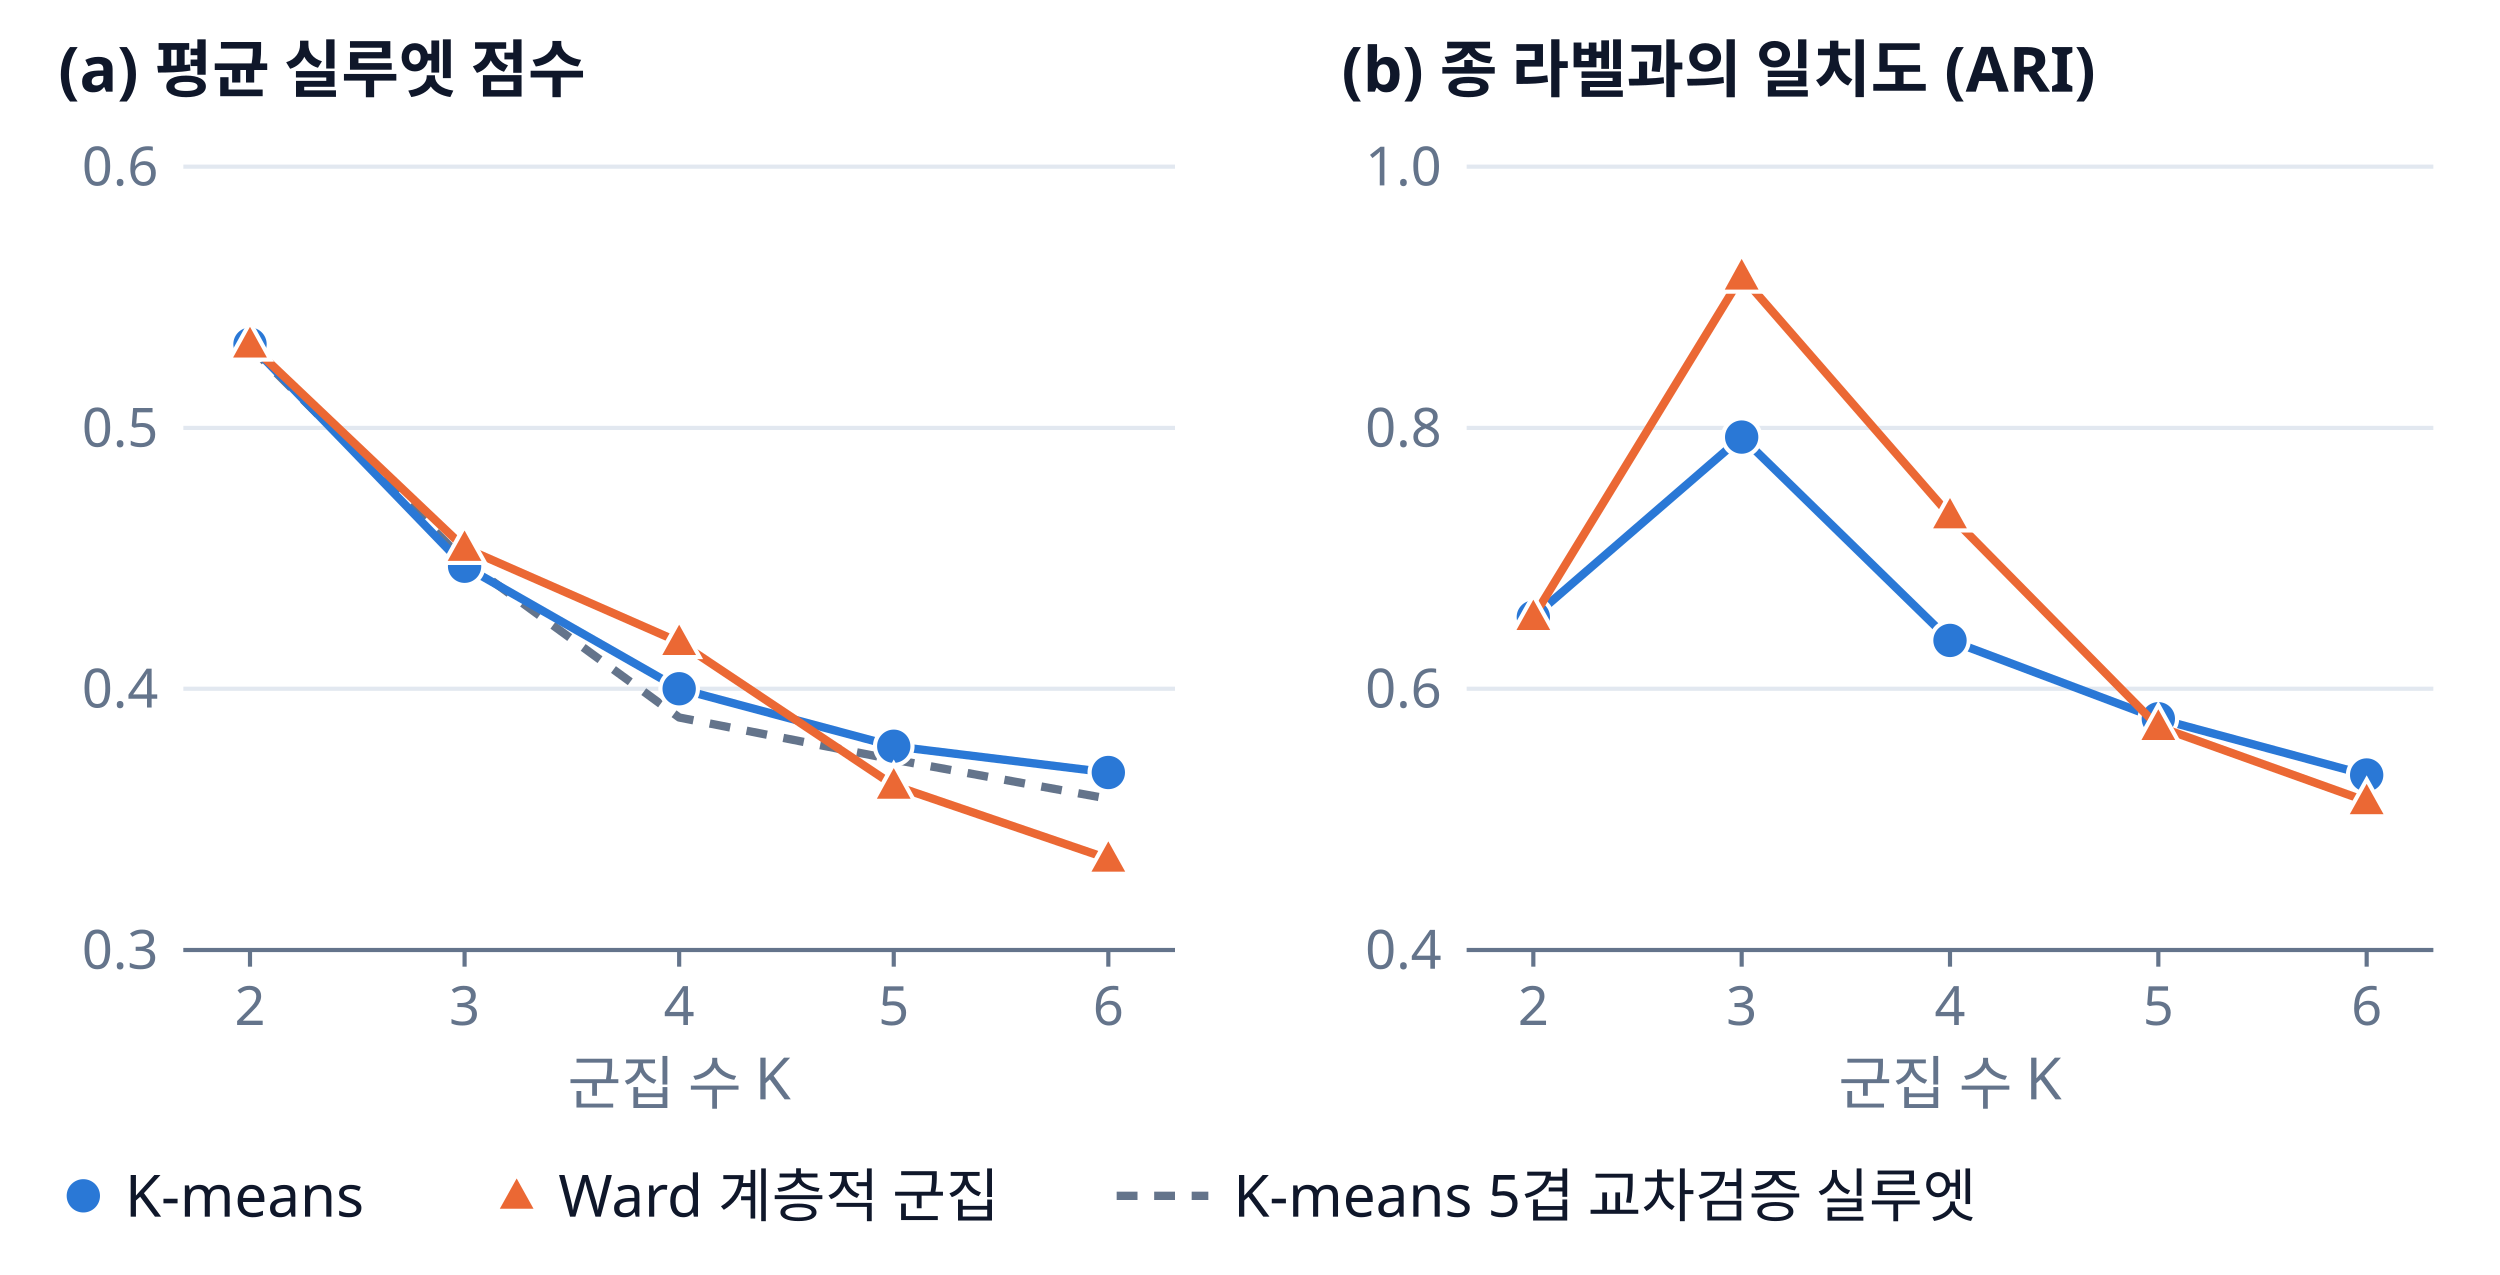
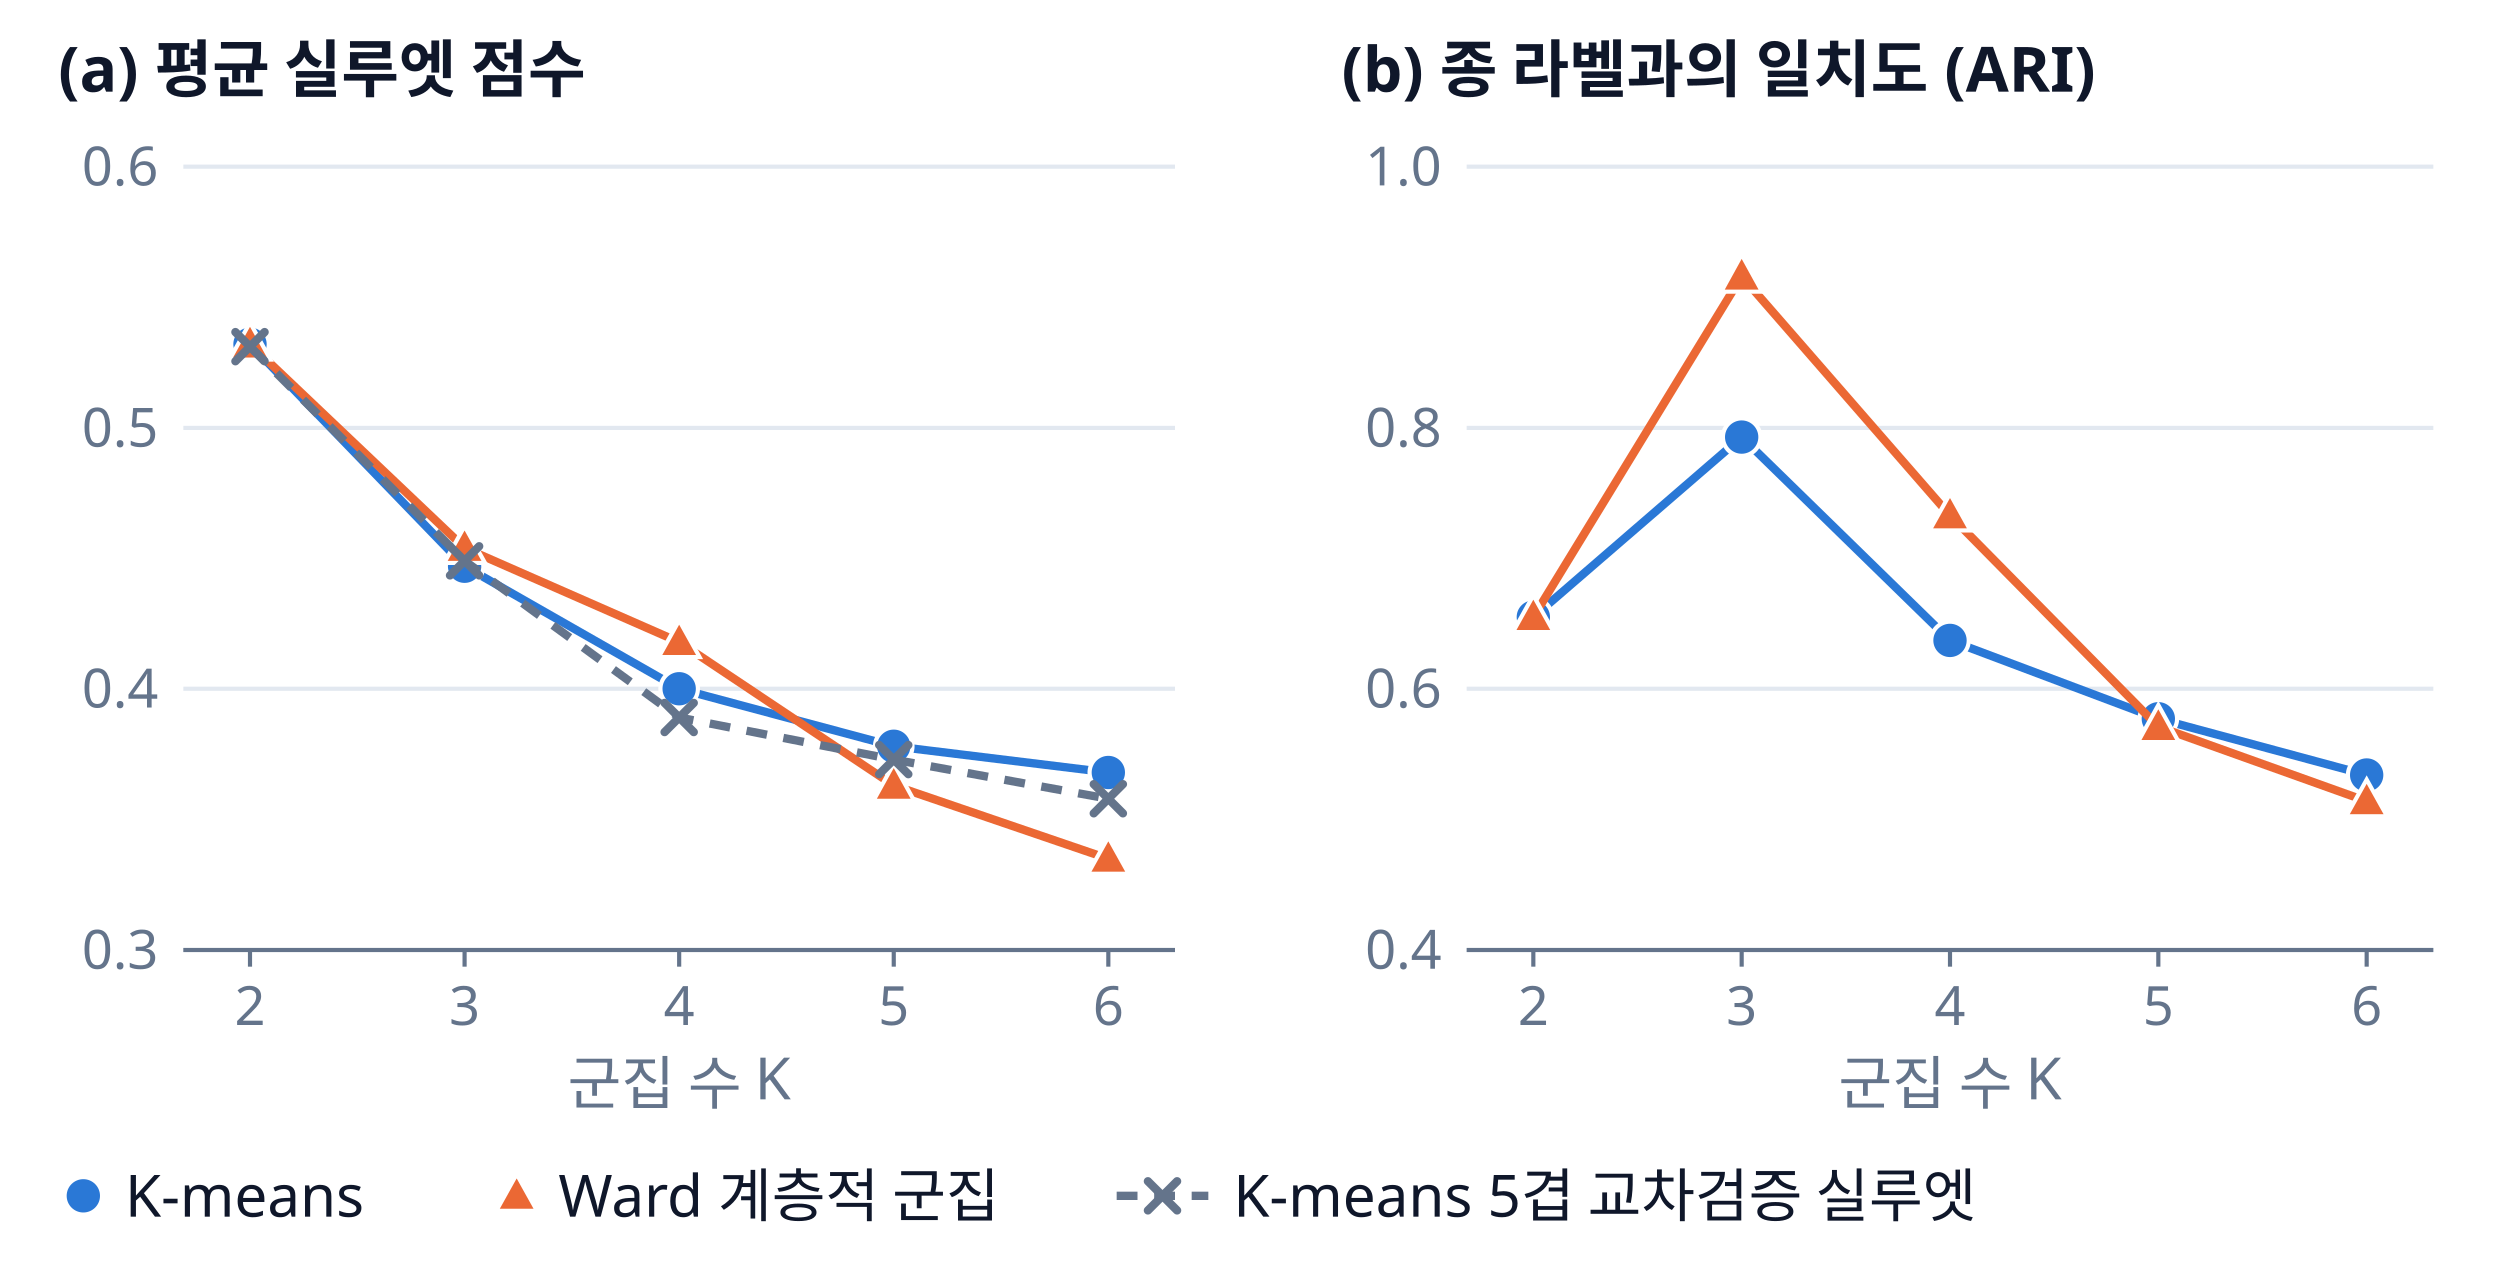
<svg xmlns="http://www.w3.org/2000/svg" viewBox="0 0 600 306" width="600" height="306" font-family="Pretendard, 'Apple SD Gothic Neo', 'Malgun Gothic', 'Noto Sans KR', sans-serif" role="img" aria-label="군집 수 K에 따른 평균 실루엣 점수와 종 라벨과의 ARI">
  <rect width="600" height="306" fill="#ffffff" />
  <line x1="44" x2="282" y1="228.0" y2="228.0" stroke="#e2e8f0" stroke-width="1" />
  <text x="38" y="232.5" font-size="13" fill="#64748b" text-anchor="end">0.3</text>
  <line x1="44" x2="282" y1="165.3" y2="165.3" stroke="#e2e8f0" stroke-width="1" />
  <text x="38" y="169.8" font-size="13" fill="#64748b" text-anchor="end">0.4</text>
  <line x1="44" x2="282" y1="102.7" y2="102.7" stroke="#e2e8f0" stroke-width="1" />
  <text x="38" y="107.2" font-size="13" fill="#64748b" text-anchor="end">0.5</text>
  <line x1="44" x2="282" y1="40.0" y2="40.0" stroke="#e2e8f0" stroke-width="1" />
  <text x="38" y="44.5" font-size="13" fill="#64748b" text-anchor="end">0.6</text>
  <line x1="44" x2="282" y1="228" y2="228" stroke="#64748b" stroke-width="1" />
  <line x1="60.0" x2="60.0" y1="228" y2="232" stroke="#64748b" stroke-width="1" />
  <text x="60.0" y="246" font-size="13" fill="#64748b" text-anchor="middle">2</text>
  <line x1="111.5" x2="111.5" y1="228" y2="232" stroke="#64748b" stroke-width="1" />
  <text x="111.5" y="246" font-size="13" fill="#64748b" text-anchor="middle">3</text>
  <line x1="163.0" x2="163.0" y1="228" y2="232" stroke="#64748b" stroke-width="1" />
  <text x="163.0" y="246" font-size="13" fill="#64748b" text-anchor="middle">4</text>
  <line x1="214.5" x2="214.5" y1="228" y2="232" stroke="#64748b" stroke-width="1" />
  <text x="214.5" y="246" font-size="13" fill="#64748b" text-anchor="middle">5</text>
  <line x1="266.0" x2="266.0" y1="228" y2="232" stroke="#64748b" stroke-width="1" />
  <text x="266.0" y="246" font-size="13" fill="#64748b" text-anchor="middle">6</text>
  <text x="163.0" y="265" font-size="14" fill="#64748b" text-anchor="middle">군집 수 K</text>
  <text x="14" y="22" font-size="15" fill="#0f172a" font-weight="600">(a) 평균 실루엣 점수</text>
-   <polyline points="60.0,83.2 111.5,134.6 163.0,172.2 214.5,182.3 266.0,191.7" fill="none" stroke="#64748b" stroke-width="2" stroke-linejoin="round" stroke-dasharray="5 4" />
  <polyline points="60.0,82.6 111.5,135.9 163.0,165.3 214.5,179.1 266.0,185.4" fill="none" stroke="#2a78d6" stroke-width="2" stroke-linejoin="round" />
  <circle cx="60.0" cy="82.6" r="4.5" fill="#2a78d6" stroke="#ffffff" stroke-width="1" />
  <circle cx="111.5" cy="135.9" r="4.5" fill="#2a78d6" stroke="#ffffff" stroke-width="1" />
  <circle cx="163.0" cy="165.3" r="4.5" fill="#2a78d6" stroke="#ffffff" stroke-width="1" />
  <circle cx="214.5" cy="179.1" r="4.5" fill="#2a78d6" stroke="#ffffff" stroke-width="1" />
  <circle cx="266.0" cy="185.4" r="4.5" fill="#2a78d6" stroke="#ffffff" stroke-width="1" />
  <polyline points="60.0,82.6 111.5,131.5 163.0,154.1 214.5,188.5 266.0,206.1" fill="none" stroke="#eb6834" stroke-width="2" stroke-linejoin="round" />
  <path d="M60.0 77.4L64.9 86.3L55.1 86.3Z" fill="#eb6834" stroke="#ffffff" stroke-width="1" />
  <path d="M111.5 126.3L116.4 135.1L106.6 135.1Z" fill="#eb6834" stroke="#ffffff" stroke-width="1" />
  <path d="M163.0 148.9L167.9 157.7L158.1 157.7Z" fill="#eb6834" stroke="#ffffff" stroke-width="1" />
  <path d="M214.5 183.3L219.4 192.2L209.6 192.2Z" fill="#eb6834" stroke="#ffffff" stroke-width="1" />
  <path d="M266.0 200.9L270.9 209.7L261.1 209.7Z" fill="#eb6834" stroke="#ffffff" stroke-width="1" />
+   <polyline points="60.0,83.2 111.5,134.6 163.0,172.2 214.5,182.3 266.0,191.7" fill="none" stroke="#64748b" stroke-width="2" stroke-linejoin="round" stroke-dasharray="5 4" />
+   <path d="M56.5 79.7L63.5 86.7M56.5 86.7L63.5 79.7" stroke="#64748b" stroke-width="2" stroke-linecap="round" />
+   <path d="M108.0 131.1L115.0 138.1M108.0 138.1L115.0 131.1" stroke="#64748b" stroke-width="2" stroke-linecap="round" />
+   <path d="M159.5 168.7L166.5 175.7M159.5 175.7L166.5 168.7" stroke="#64748b" stroke-width="2" stroke-linecap="round" />
+   <path d="M211.0 178.8L218.0 185.8M211.0 185.8L218.0 178.8" stroke="#64748b" stroke-width="2" stroke-linecap="round" />
+   <path d="M262.5 188.2L269.5 195.2M262.5 195.2L269.5 188.2" stroke="#64748b" stroke-width="2" stroke-linecap="round" />
  <line x1="352" x2="584" y1="228.0" y2="228.0" stroke="#e2e8f0" stroke-width="1" />
  <text x="346" y="232.5" font-size="13" fill="#64748b" text-anchor="end">0.4</text>
  <line x1="352" x2="584" y1="165.3" y2="165.3" stroke="#e2e8f0" stroke-width="1" />
  <text x="346" y="169.8" font-size="13" fill="#64748b" text-anchor="end">0.6</text>
  <line x1="352" x2="584" y1="102.7" y2="102.7" stroke="#e2e8f0" stroke-width="1" />
  <text x="346" y="107.2" font-size="13" fill="#64748b" text-anchor="end">0.8</text>
  <line x1="352" x2="584" y1="40.0" y2="40.0" stroke="#e2e8f0" stroke-width="1" />
  <text x="346" y="44.5" font-size="13" fill="#64748b" text-anchor="end">1.0</text>
  <line x1="352" x2="584" y1="228" y2="228" stroke="#64748b" stroke-width="1" />
  <line x1="368.0" x2="368.0" y1="228" y2="232" stroke="#64748b" stroke-width="1" />
  <text x="368.0" y="246" font-size="13" fill="#64748b" text-anchor="middle">2</text>
  <line x1="418.0" x2="418.0" y1="228" y2="232" stroke="#64748b" stroke-width="1" />
  <text x="418.0" y="246" font-size="13" fill="#64748b" text-anchor="middle">3</text>
  <line x1="468.0" x2="468.0" y1="228" y2="232" stroke="#64748b" stroke-width="1" />
  <text x="468.0" y="246" font-size="13" fill="#64748b" text-anchor="middle">4</text>
  <line x1="518.0" x2="518.0" y1="228" y2="232" stroke="#64748b" stroke-width="1" />
  <text x="518.0" y="246" font-size="13" fill="#64748b" text-anchor="middle">5</text>
  <line x1="568.0" x2="568.0" y1="228" y2="232" stroke="#64748b" stroke-width="1" />
  <text x="568.0" y="246" font-size="13" fill="#64748b" text-anchor="middle">6</text>
  <text x="468.0" y="265" font-size="14" fill="#64748b" text-anchor="middle">군집 수 K</text>
  <text x="322" y="22" font-size="15" fill="#0f172a" font-weight="600">(b) 종 라벨과의 일치도 (ARI)</text>
  <polyline points="368.0,148.1 418.0,104.9 468.0,153.7 518.0,172.5 568.0,186.0" fill="none" stroke="#2a78d6" stroke-width="2" stroke-linejoin="round" />
  <circle cx="368.0" cy="148.1" r="4.5" fill="#2a78d6" stroke="#ffffff" stroke-width="1" />
  <circle cx="418.0" cy="104.9" r="4.5" fill="#2a78d6" stroke="#ffffff" stroke-width="1" />
  <circle cx="468.0" cy="153.7" r="4.5" fill="#2a78d6" stroke="#ffffff" stroke-width="1" />
  <circle cx="518.0" cy="172.5" r="4.5" fill="#2a78d6" stroke="#ffffff" stroke-width="1" />
  <circle cx="568.0" cy="186.0" r="4.5" fill="#2a78d6" stroke="#ffffff" stroke-width="1" />
  <polyline points="368.0,148.1 418.0,66.3 468.0,123.7 518.0,174.4 568.0,192.3" fill="none" stroke="#eb6834" stroke-width="2" stroke-linejoin="round" />
  <path d="M368.0 142.9L372.9 151.7L363.1 151.7Z" fill="#eb6834" stroke="#ffffff" stroke-width="1" />
  <path d="M418.0 61.1L422.9 70.0L413.1 70.0Z" fill="#eb6834" stroke="#ffffff" stroke-width="1" />
  <path d="M468.0 118.5L472.9 127.3L463.1 127.3Z" fill="#eb6834" stroke="#ffffff" stroke-width="1" />
  <path d="M518.0 169.2L522.9 178.1L513.1 178.1Z" fill="#eb6834" stroke="#ffffff" stroke-width="1" />
  <path d="M568.0 187.1L572.9 195.9L563.1 195.9Z" fill="#eb6834" stroke="#ffffff" stroke-width="1" />
  <circle cx="20.0" cy="287.0" r="4.5" fill="#2a78d6" stroke="#ffffff" stroke-width="1" />
  <text x="30" y="292" font-size="14" fill="#0f172a">K-means</text>
  <path d="M124.0 281.8L128.9 290.6L119.1 290.6Z" fill="#eb6834" stroke="#ffffff" stroke-width="1" />
  <text x="134" y="292" font-size="14" fill="#0f172a">Ward 계층적 군집</text>
  <line x1="268" x2="290" y1="287" y2="287" stroke="#64748b" stroke-width="2" stroke-dasharray="5 4" />
+   <path d="M275.5 283.5L282.5 290.5M275.5 290.5L282.5 283.5" stroke="#64748b" stroke-width="2" stroke-linecap="round" />
  <text x="296" y="292" font-size="14" fill="#0f172a">K-means 5겹 교차검증 실루엣</text>
</svg>
